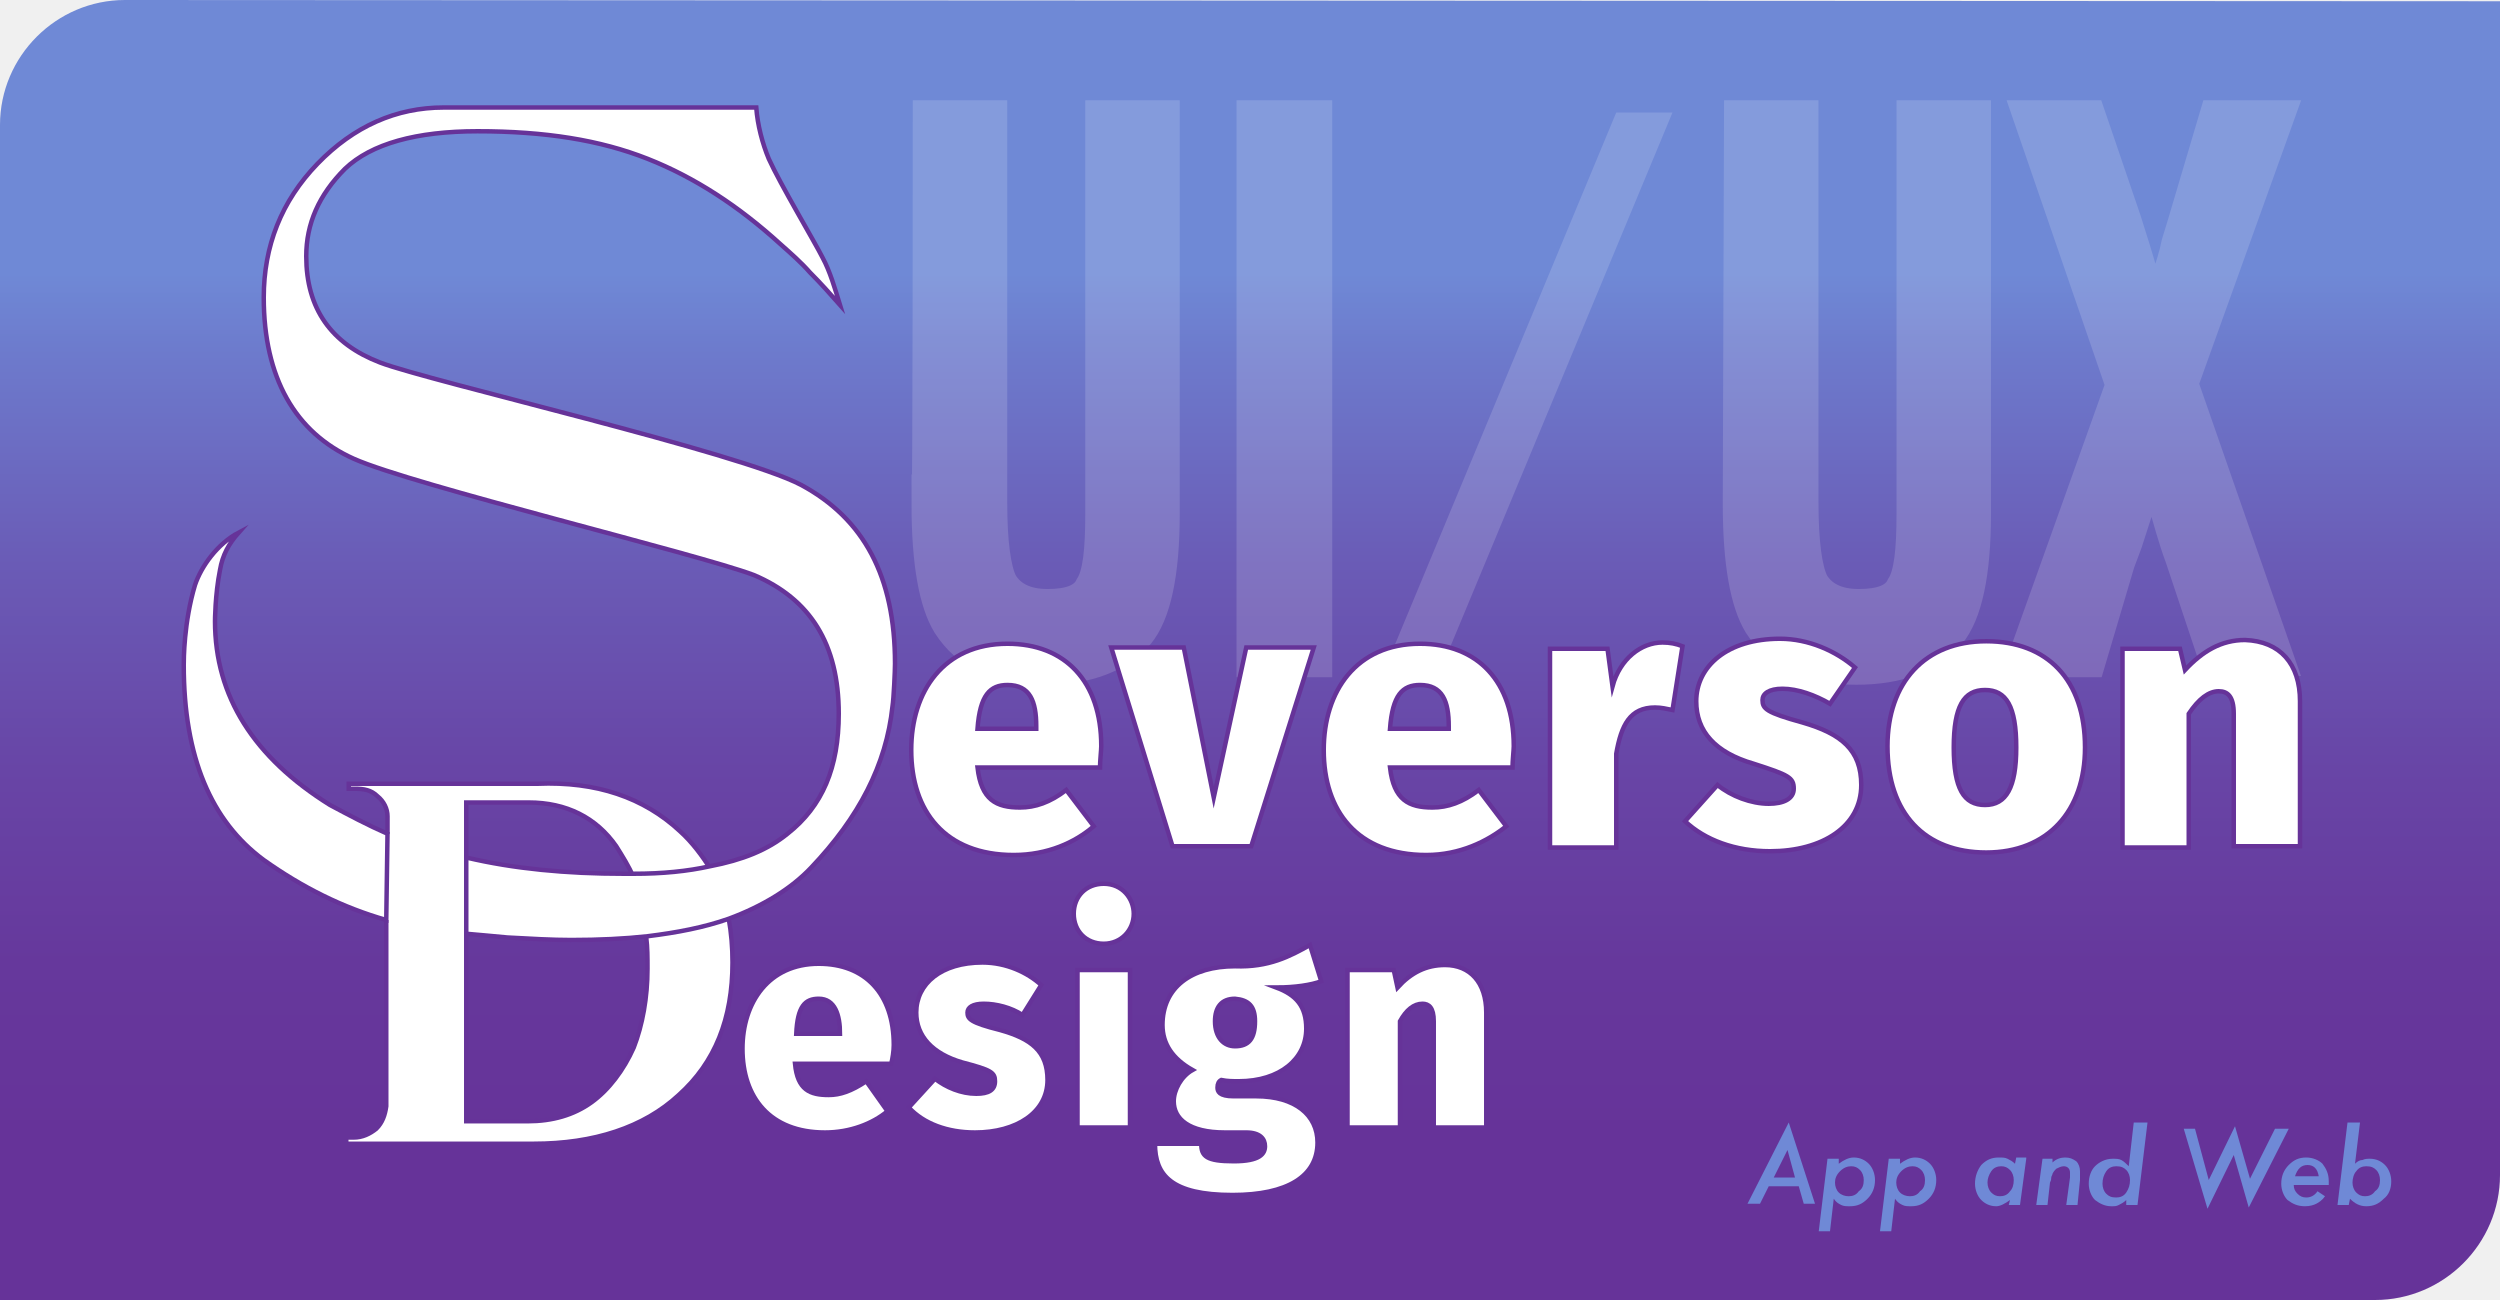
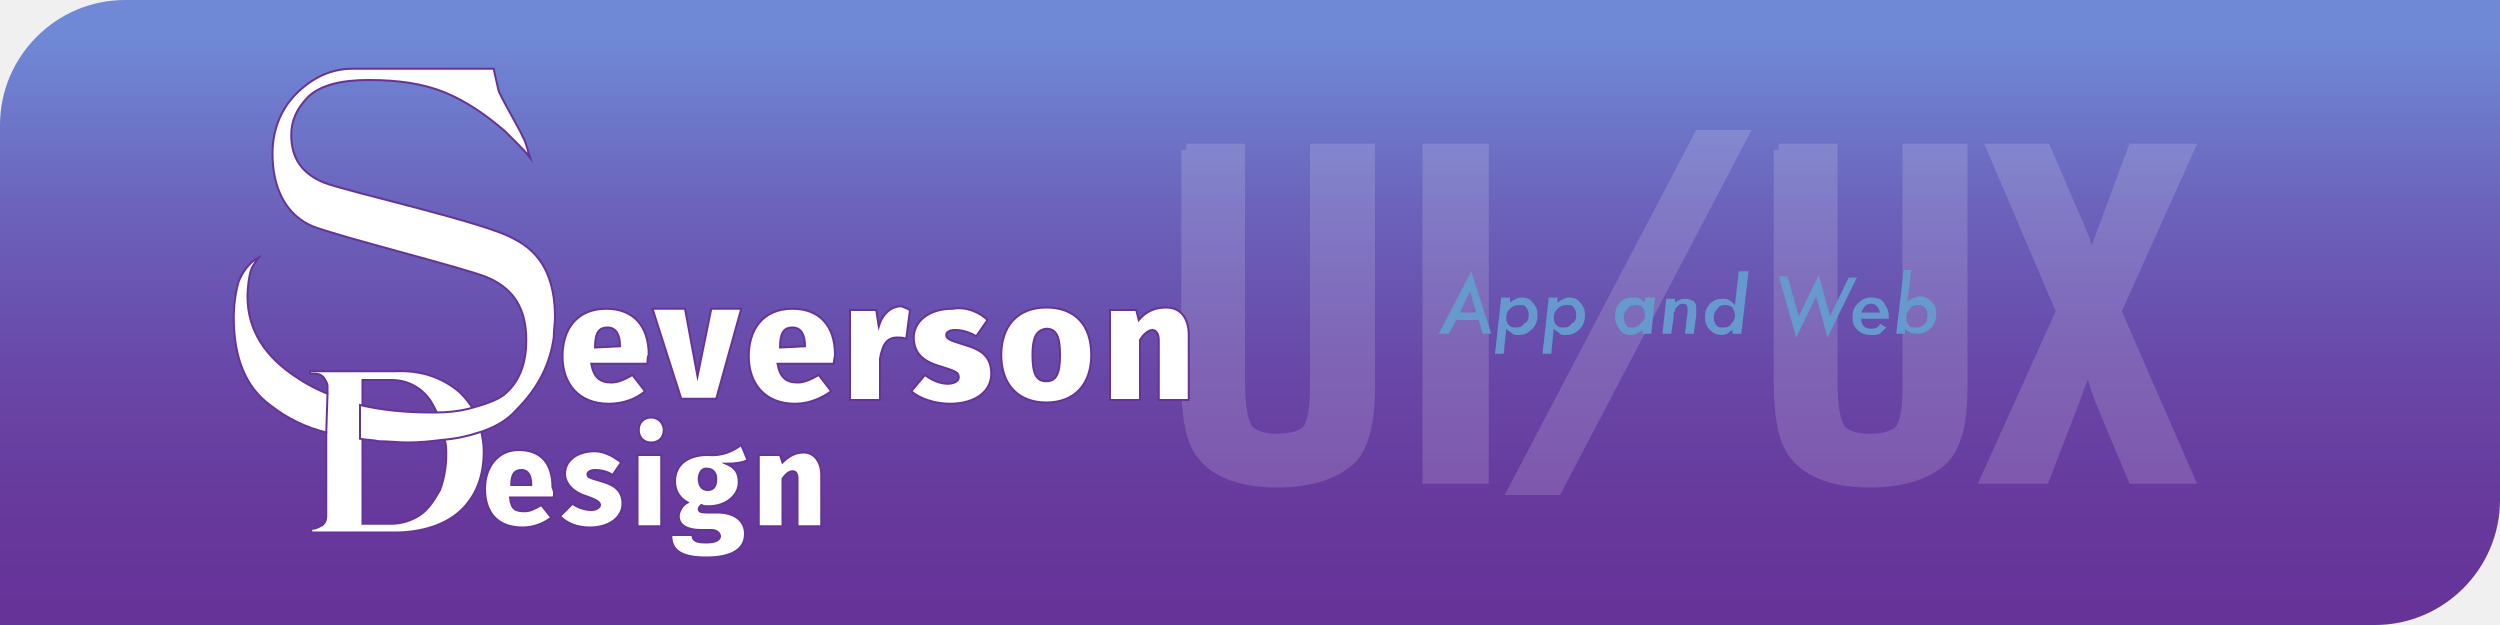
- <svg xmlns="http://www.w3.org/2000/svg" version="1.1" id="Severson_Design_Logo" x="0px" y="0px" viewBox="0 0 200 104" style="enable-background:new 0 0 200 104;" xml:space="preserve">
+ <svg xmlns="http://www.w3.org/2000/svg" version="1.1" id="Severson_Design_Logo" x="0px" y="0px" viewBox="0 0 200 50" style="enable-background:new 0 0 200 50;" xml:space="preserve">
  <style type="text/css">
	.st0{fill:url(#background_1_);}
- 	.st1{enable-background:new    ;}
- 	.st2{fill:#6F89D6;}
- 	.st3{opacity:0.15;}
- 	.st4{fill:#FFFFFF;stroke:#FFFFFF;stroke-width:1.957;stroke-miterlimit:10;}
- 	.st5{fill:#FFFFFF;}
- 	.st6{fill:#FFFFFF;stroke:#663399;stroke-width:0.359;stroke-miterlimit:10;}
+ 	.st1{opacity:0.15;}
+ 	.st2{fill:#FFFFFF;stroke:#FFFFFF;stroke-miterlimit:10;}
+ 	.st3{fill:#FFFFFF;stroke:#663399;stroke-width:0.162;stroke-miterlimit:10;}
+ 	.st4{fill:#6699CC;}
</style>
-   <linearGradient id="background_1_" gradientUnits="userSpaceOnUse" x1="100" y1="-3973.432" x2="100" y2="-4141.743" gradientTransform="matrix(1 0 0 -1 0 -4010)">
-     <stop offset="2.145177e-02" style="stop-color:#6F89D6" />
-     <stop offset="0.347" style="stop-color:#6F89D6" />
-     <stop offset="0.386" style="stop-color:#6D7ACC" />
-     <stop offset="0.486" style="stop-color:#6A5BB6" />
-     <stop offset="0.583" style="stop-color:#6845A6" />
-     <stop offset="0.675" style="stop-color:#66389C" />
-     <stop offset="0.758" style="stop-color:#663399" />
-     <stop offset="0.993" style="stop-color:#663399" />
+   <linearGradient id="background_1_" gradientUnits="userSpaceOnUse" x1="100" y1="-4732.419" x2="100" y2="-4813.338" gradientTransform="matrix(1 0 0 -1 0 -4750)">
+     <stop offset="0.253" style="stop-color:#6F89D6" />
+     <stop offset="0.263" style="stop-color:#6F87D4" />
+     <stop offset="0.426" style="stop-color:#6B62BB" />
+     <stop offset="0.578" style="stop-color:#6848A8" />
+     <stop offset="0.714" style="stop-color:#67399D" />
+     <stop offset="0.821" style="stop-color:#663399" />
  </linearGradient>
-   <path id="background" class="st0" d="M200,94c0,5.5-4.5,10-10,10H0V10C0,4.5,4.5,0,10,0l190,0.1V94z" />
-   <g id="App_and_Web" class="st1">
-     <path class="st2" d="M141.5,94.9l-0.7,1.4h-1l3.3-6.5l2.1,6.5h-0.9l-0.4-1.4H141.5z M141.9,94.2h1.7L143,92L141.9,94.2z" />
-     <path class="st2" d="M147.1,92.7v0.4c0.4-0.3,0.8-0.5,1.2-0.5c0.5,0,0.9,0.2,1.2,0.5s0.5,0.8,0.5,1.3c0,0.6-0.2,1.1-0.6,1.5   c-0.4,0.4-0.8,0.6-1.4,0.6c-0.3,0-0.5,0-0.7-0.1s-0.4-0.2-0.6-0.5l-0.3,2.6h-0.9l0.7-5.8H147.1z M149.1,94.4c0-0.3-0.1-0.6-0.3-0.8   c-0.2-0.2-0.4-0.3-0.7-0.3s-0.6,0.1-0.9,0.4s-0.4,0.6-0.4,0.9s0.1,0.6,0.3,0.8c0.2,0.2,0.5,0.3,0.8,0.3s0.6-0.1,0.8-0.4   C149,95.1,149.1,94.8,149.1,94.4z" />
-     <path class="st2" d="M152,92.7v0.4c0.4-0.3,0.8-0.5,1.2-0.5c0.5,0,0.9,0.2,1.2,0.5s0.5,0.8,0.5,1.3c0,0.6-0.2,1.1-0.6,1.5   c-0.4,0.4-0.8,0.6-1.4,0.6c-0.3,0-0.5,0-0.7-0.1s-0.4-0.2-0.6-0.5l-0.3,2.6h-0.9l0.7-5.8H152z M154,94.4c0-0.3-0.1-0.6-0.3-0.8   c-0.2-0.2-0.4-0.3-0.7-0.3s-0.6,0.1-0.9,0.4s-0.4,0.6-0.4,0.9s0.1,0.6,0.3,0.8c0.2,0.2,0.5,0.3,0.8,0.3s0.6-0.1,0.8-0.4   C153.9,95.1,154,94.8,154,94.4z" />
-     <path class="st2" d="M162.1,92.7l-0.5,3.7h-0.9l0.1-0.4c-0.4,0.3-0.8,0.5-1.1,0.5c-0.5,0-0.9-0.2-1.2-0.5s-0.5-0.8-0.5-1.3   c0-0.6,0.2-1.1,0.5-1.5c0.4-0.4,0.8-0.6,1.4-0.6c0.3,0,0.5,0,0.7,0.1s0.4,0.2,0.6,0.4l0.1-0.5h0.8L162.1,92.7L162.1,92.7z    M161.1,94.4c0-0.3-0.1-0.6-0.3-0.8c-0.2-0.2-0.4-0.3-0.7-0.3s-0.6,0.1-0.8,0.4s-0.3,0.6-0.3,0.9s0.1,0.6,0.3,0.8   c0.2,0.2,0.4,0.3,0.7,0.3s0.6-0.1,0.8-0.4C161,95.1,161.1,94.8,161.1,94.4z" />
-     <path class="st2" d="M164.2,92.7V93c0.3-0.3,0.7-0.4,1-0.4c0.4,0,0.6,0.1,0.9,0.3c0.2,0.2,0.3,0.5,0.3,0.8c0,0.2,0,0.4,0,0.7   l-0.2,2h-0.9l0.3-2.2c0-0.1,0-0.2,0-0.2s0-0.1,0-0.2c0-0.3-0.2-0.5-0.5-0.5c-0.2,0-0.4,0.1-0.6,0.2c-0.1,0.1-0.2,0.2-0.3,0.4   c0,0.1-0.1,0.2-0.1,0.3s0,0.2-0.1,0.4l-0.2,1.8h-0.9l0.5-3.7L164.2,92.7L164.2,92.7z" />
-     <path class="st2" d="M171.8,89.8l-0.8,6.6h-0.9V96c-0.2,0.2-0.4,0.3-0.6,0.4c-0.2,0.1-0.3,0.1-0.6,0.1c-0.5,0-0.9-0.2-1.3-0.5   c-0.3-0.3-0.5-0.8-0.5-1.3c0-0.6,0.2-1.1,0.5-1.4s0.8-0.6,1.4-0.6c0.3,0,0.5,0,0.7,0.1s0.4,0.3,0.6,0.5l0.4-3.5   C170.7,89.8,171.8,89.8,171.8,89.8z M170.4,94.4c0-0.3-0.1-0.6-0.3-0.8c-0.2-0.2-0.4-0.3-0.8-0.3c-0.3,0-0.6,0.1-0.8,0.4   s-0.3,0.6-0.3,1c0,0.3,0.1,0.6,0.3,0.8c0.2,0.2,0.4,0.3,0.8,0.3c0.3,0,0.6-0.1,0.8-0.4C170.3,95.1,170.4,94.8,170.4,94.4z" />
-     <path class="st2" d="M183.1,90.3l-3.2,6.3l-1.2-4.2l-2.1,4.3l-1.9-6.4h0.9l1.1,4.1l2.1-4.3l1.2,4.2l2-4H183.1z" />
-     <path class="st2" d="M183.5,94.8c0,0.3,0.1,0.5,0.3,0.7s0.4,0.3,0.7,0.3c0.4,0,0.7-0.2,0.9-0.5l0.6,0.4c-0.2,0.3-0.5,0.5-0.7,0.6   s-0.5,0.2-0.9,0.2c-0.6,0-1-0.2-1.4-0.5c-0.3-0.3-0.5-0.8-0.5-1.3c0-0.6,0.2-1.1,0.6-1.5c0.4-0.4,0.8-0.6,1.4-0.6   c0.5,0,1,0.2,1.3,0.5c0.3,0.4,0.5,0.8,0.5,1.4c0,0.1,0,0.2,0,0.3H183.5z M185.5,94.1c-0.1-0.6-0.4-0.9-0.9-0.9s-0.8,0.3-1,0.9   H185.5z" />
-     <path class="st2" d="M188.8,89.8l-0.4,3.3c0.2-0.2,0.4-0.3,0.6-0.3c0.2-0.1,0.4-0.1,0.6-0.1c0.5,0,0.9,0.2,1.2,0.5s0.5,0.8,0.5,1.3   c0,0.6-0.2,1.1-0.6,1.4c-0.4,0.4-0.8,0.6-1.4,0.6c-0.5,0-0.9-0.2-1.3-0.6l-0.1,0.5H187l0.8-6.6C187.8,89.8,188.8,89.8,188.8,89.8z    M190.4,94.4c0-0.3-0.1-0.6-0.3-0.8s-0.4-0.3-0.8-0.3c-0.3,0-0.6,0.1-0.8,0.4c-0.2,0.2-0.3,0.6-0.3,0.9s0.1,0.6,0.3,0.8   c0.2,0.2,0.4,0.3,0.7,0.3s0.6-0.1,0.8-0.4C190.3,95.1,190.4,94.8,190.4,94.4z" />
-   </g>
-   <g id="UI_x2F_UX">
-     <g class="st3">
-       <path class="st4" d="M74,9h5.6v31.2c0,3.2,0.3,5.3,0.8,6.3c0.6,1,1.7,1.6,3.4,1.6c1.7,0,2.8-0.4,3.2-1.3c0.6-0.9,0.8-2.8,0.8-5.7    V9h5.6v32.1c0,4.8-0.7,8.1-2.1,9.8c-1.7,1.9-4.2,2.9-7.7,2.9c-3.8,0-6.4-1.2-8-3.7c-1.1-1.8-1.7-5-1.7-9.8C74,40.4,74,9,74,9z" />
-       <path class="st4" d="M99.9,9h5.7v44.2h-5.7V9z" />
-       <path class="st4" d="M138.9,9h5.6v31.2c0,3.2,0.3,5.3,0.8,6.3c0.6,1,1.7,1.6,3.4,1.6s2.8-0.4,3.2-1.3c0.6-0.9,0.8-2.8,0.8-5.7V9    h5.6v32.1c0,4.8-0.7,8.1-2.1,9.8c-1.7,1.9-4.2,2.9-7.7,2.9c-3.8,0-6.4-1.2-8-3.7c-1.1-1.8-1.7-5-1.7-9.8L138.9,9L138.9,9z" />
-       <path class="st4" d="M161.9,9h5.5l2.9,8.5c1.1,3.4,1.8,5.9,2.1,7.5c0.1-1,0.4-1.9,0.7-2.8s0.6-1.8,0.8-2.8l0.4-1.3L177,9h5.7    l-7.8,21.7l7.8,22.4H177l-2.8-8.4c-0.6-1.6-1-3.2-1.4-4.5c-0.3-1.3-0.6-2.5-0.7-3.5c-0.1,1.3-0.4,2.5-0.7,3.7l-1,3.1l-0.6,1.6    l-2.4,8.1h-6l8-22.4L161.9,9z" />
-     </g>
-     <g class="st3">
-       <polygon class="st5" points="129.3,9 110.5,54.2 115,54.2 133.8,9   " />
-     </g>
+   <path id="background" class="st0" d="M190,50H0V10C0,4.5,4.5,0,10,0h190v40C200,45.5,195.5,50,190,50z" />
+   <g id="UI_x2F_UX" class="st1">
+     <path class="st2" d="M94.9,12h4.2v18.5c0,1.9,0.2,3.1,0.6,3.8c0.4,0.6,1.3,0.9,2.5,0.9c1.2,0,2.1-0.3,2.5-0.8   c0.4-0.6,0.6-1.7,0.6-3.4V12h4.2v19c0,2.8-0.5,4.8-1.6,5.8c-1.3,1.1-3.2,1.7-5.7,1.7c-2.8,0-4.8-0.7-6-2.2c-0.8-1-1.2-2.9-1.2-5.8   V12z" />
+     <path class="st2" d="M114.3,12h4.3v26.2h-4.3V12z" />
+     <path class="st2" d="M142.3,12h4.2v18.5c0,1.9,0.2,3.1,0.6,3.8c0.4,0.6,1.3,0.9,2.5,0.9s2.1-0.3,2.5-0.8c0.4-0.6,0.6-1.7,0.6-3.4   V12h4.2v19c0,2.8-0.5,4.8-1.6,5.8c-1.3,1.1-3.2,1.7-5.7,1.7c-2.8,0-4.8-0.7-6-2.2c-0.8-1-1.2-2.9-1.2-5.8V12z" />
+     <path class="st2" d="M159.5,12h4.1l2.2,5.1c0.9,2,1.4,3.5,1.5,4.4c0.1-0.6,0.3-1.1,0.5-1.7c0.2-0.5,0.4-1.1,0.6-1.6l0.3-0.8l2-5.4   h4.3l-5.8,12.9l5.8,13.3h-4.3l-2.1-5c-0.4-1-0.8-1.9-1-2.7c-0.3-0.8-0.4-1.5-0.6-2.1c-0.1,0.8-0.3,1.5-0.6,2.2l-0.7,1.9l-0.4,1   l-1.8,4.7h-4.5l6-13.3L159.5,12z" />
+     <polygon class="st2" points="136,10.9 121.2,39.1 124.5,39.1 139.3,10.9  " />
  </g>
  <g id="Logo">
-     <path class="st6" d="M31,66.7v-1.4c0-0.6-0.3-1.2-0.8-1.6c-0.5-0.5-1.1-0.6-1.8-0.6h-0.5v-0.4H43c4.7-0.2,8.5,1.1,11.4,3.8   c1,0.9,1.8,2,2.5,3.1l0,0c0.7,1.2,1.2,2.5,1.4,3.9c0.2,1.1,0.3,2.3,0.3,3.5c0,4.5-1.4,8-4.3,10.6c-2.8,2.6-6.8,3.9-11.6,3.9h-15V91   h0.6c0.7,0,1.3-0.3,1.8-0.7c0.5-0.5,0.7-1.1,0.8-1.8V73.6 M37.3,74.8v14.9h4.9c2,0,3.7-0.5,5.1-1.5s2.6-2.6,3.4-4.4   c0.7-1.8,1.1-4,1.1-6.3c0-0.9,0-1.7-0.1-2.5c-0.1-1.2-0.3-2.3-0.5-3.3c-0.1-0.5-0.3-1-0.5-1.5c-0.4-0.9-0.9-1.7-1.4-2.5   c-1.6-2.3-4-3.5-7-3.5h-5v4.5" />
-     <path class="st6" d="M31,66.7l-0.1,6.9c-3.5-1-6.7-2.6-9.8-4.8c-4.2-3.1-6.4-8.2-6.4-15.6c0-0.4,0-3.4,0.9-6.4   c0.5-1.5,1.8-3.3,3.5-4.2c-0.8,0.9-1.3,1.8-1.5,3c-0.4,2-0.4,4.1-0.4,4.1c0,6,3.1,10.9,9.2,14.7C27.9,65.2,29.4,66,31,66.7z" />
-     <path class="st6" d="M71.6,53.1c0,0.5-0.1,2.8-0.2,3.4c-0.5,4.7-2.7,8.9-6.5,12.9c-1.6,1.7-3.9,3.1-6.6,4.1c-2,0.7-4.1,1.1-6.5,1.4   c-1.8,0.2-3.9,0.3-6.1,0.3c-1.5,0-3.3-0.1-5.1-0.2c-1-0.1-2.2-0.2-3.3-0.3v-6.1c3.8,0.9,8,1.3,12.6,1.3c0.3,0,0.5,0,0.8,0   c2.3,0,4.3-0.2,6.1-0.6l0,0c2.6-0.5,4.6-1.3,6.2-2.6c2.8-2.2,4.1-5.3,4.1-9.6c0-5.6-2.3-9.2-6.8-11.1c-4.5-1.7-27.3-7.2-32-9.3   s-7.2-6.5-7.2-12.9c0-4.1,1.4-7.7,4.3-10.7s6.3-4.5,10.1-4.5h25c0.1,1.4,0.5,2.9,1,4.1c0.9,2,3.7,6.7,4.3,7.9   c0.6,1.1,1,2.5,1.4,3.8c-0.8-0.9-1.5-1.7-2.4-2.6c-0.7-0.8-1.5-1.5-2.4-2.3c-3.3-3-6.8-5.3-10.6-6.8s-8.2-2.2-13.6-2.2   c-4.9,0-8.5,1-10.6,3c-2.1,2.1-3.1,4.4-3.1,7c0,4.2,2,7,5.9,8.5s28.8,7.2,33.7,9.8C69.1,41.5,71.6,46.1,71.6,53.1z" />
-     <path class="st6" d="M88,61.4h-9.8c0.3,2.6,1.5,3.2,3.4,3.2c1.2,0,2.4-0.4,3.7-1.4l2.2,2.9c-1.5,1.3-3.7,2.3-6.4,2.3   c-5.5,0-8.2-3.5-8.2-8.4c0-4.7,2.6-8.5,7.7-8.5c4.6,0,7.5,3,7.5,8.2C88.1,60,88,60.9,88,61.4z M82.9,58.1c0-2-0.5-3.3-2.3-3.3   c-1.4,0-2.2,0.8-2.4,3.5h4.6h0.1L82.9,58.1z" />
-     <path class="st6" d="M100.1,67.7h-6.3l-4.9-15.9h5.8l2.4,12l2.6-12h5.4L100.1,67.7z" />
-     <path class="st6" d="M121,61.4h-9.8c0.3,2.6,1.5,3.2,3.4,3.2c1.2,0,2.4-0.4,3.7-1.4l2.2,2.9c-1.5,1.2-3.7,2.3-6.4,2.3   c-5.5,0-8.2-3.5-8.2-8.4c0-4.7,2.6-8.5,7.7-8.5c4.6,0,7.5,3,7.5,8.2C121.1,60,121,60.9,121,61.4z M115.9,58.1c0-2-0.5-3.3-2.3-3.3   c-1.4,0-2.2,0.8-2.4,3.5h4.6h0.1L115.9,58.1z" />
-     <path class="st6" d="M134.6,51.7l-0.8,5.1c-0.5-0.1-0.9-0.2-1.4-0.2c-2,0-2.7,1.4-3.1,3.7v7.5H124V51.9h4.6l0.4,3   c0.6-2.2,2.3-3.5,4-3.5C133.6,51.4,134.1,51.5,134.6,51.7z" />
-     <path class="st6" d="M148.4,53.4l-2,2.9c-1.2-0.7-2.6-1.2-3.8-1.2c-1.1,0-1.6,0.4-1.6,0.9c0,0.7,0.3,1,3.2,1.8   c3.1,0.9,4.7,2.2,4.7,5c0,3.3-3.1,5.3-7.3,5.3c-2.8,0-5.2-0.9-6.8-2.4l2.6-2.9c1.1,0.9,2.7,1.5,4.1,1.5c1.2,0,2-0.4,2-1.2   c0-0.9-0.4-1.1-3.2-2c-3.1-0.9-4.6-2.6-4.6-5c0-2.8,2.5-5,6.7-5C144.7,51.1,146.9,52.1,148.4,53.4z" />
-     <path class="st6" d="M166.8,59.8c0,5.1-3,8.4-7.9,8.4s-7.9-3.1-7.9-8.5c0-5.1,3-8.4,7.9-8.4C163.8,51.3,166.8,54.4,166.8,59.8z    M156.3,59.8c0,3.3,0.8,4.6,2.5,4.6s2.5-1.4,2.5-4.6c0-3.3-0.8-4.6-2.5-4.6S156.3,56.5,156.3,59.8z" />
-     <path class="st6" d="M184,56.1v11.6h-5.3V57.1c0-1.4-0.5-1.8-1.2-1.8c-0.8,0-1.6,0.6-2.4,1.8v10.7h-5.3V51.9h4.6l0.4,1.7   c1.4-1.5,2.9-2.4,4.8-2.4C182.4,51.3,184,53.1,184,56.1z" />
-     <path class="st6" d="M71.3,85.1h-7.7c0.2,2.1,1.2,2.5,2.7,2.5c0.9,0,1.8-0.3,3-1.1l1.7,2.4c-1.2,1-3,1.7-5,1.7   c-4.4,0-6.6-2.8-6.6-6.7c0-3.7,2.1-6.8,6.1-6.8c3.7,0,6,2.4,6,6.5C71.5,84.1,71.4,84.7,71.3,85.1z M67.2,82.7   c0-1.5-0.4-2.8-1.7-2.8c-1.1,0-1.7,0.6-1.8,2.8H67.2z" />
-     <path class="st6" d="M83.3,78.8l-1.5,2.4c-0.9-0.6-2.1-0.9-3.1-0.9c-0.9,0-1.3,0.3-1.3,0.7c0,0.5,0.2,0.8,2.6,1.4   c2.5,0.7,3.8,1.7,3.8,4c0,2.6-2.5,4.2-5.8,4.2c-2.2,0-4.1-0.7-5.3-2l2.1-2.3c0.9,0.7,2.1,1.2,3.3,1.2c1,0,1.5-0.3,1.5-1   S79.3,85.6,77,85c-2.4-0.7-3.7-2.1-3.7-4c0-2.3,2-4,5.3-4C80.5,77,82.2,77.8,83.3,78.8z" />
-     <path class="st6" d="M90.7,73.1c0,1.3-1,2.4-2.4,2.4s-2.4-1-2.4-2.4s1-2.4,2.4-2.4C89.8,70.7,90.7,71.9,90.7,73.1z M90.4,90.2h-4.2   V77.6h4.2V90.2z" />
-     <path class="st6" d="M105.7,78.5c-0.8,0.3-2.1,0.5-3.6,0.5c1.6,0.6,2.4,1.5,2.4,3.3c0,2.4-2.1,4.2-5.4,4.2c-0.5,0-0.9,0-1.4-0.1   c-0.2,0.1-0.3,0.3-0.3,0.6c0,0.3,0.1,0.7,1.3,0.7h1.8c3.1,0,4.9,1.5,4.9,3.7c0,2.7-2.4,4.2-6.8,4.2c-4.9,0-6.2-1.6-6.2-4.1h3.7   c0,1,0.4,1.4,2.6,1.4c2.1,0,2.5-0.6,2.5-1.2s-0.4-1.1-1.5-1.1H98c-2.9,0-4.1-1.1-4.1-2.5c0-0.9,0.6-2,1.5-2.5   C93.8,84.7,93,83.5,93,82c0-3,2.3-4.7,5.8-4.7c2.7,0.1,4.4-0.8,6-1.7L105.7,78.5z M97.2,81.7c0,1.3,0.7,2,1.6,2   c1.1,0,1.6-0.6,1.6-2c0-1.2-0.5-1.7-1.6-1.8C97.7,79.9,97.2,80.6,97.2,81.7z" />
-     <path class="st6" d="M118.9,81v9.2h-4.2v-8.5c0-1.1-0.4-1.4-0.9-1.4c-0.7,0-1.3,0.5-1.8,1.4v8.5h-4.2V77.6h3.7l0.3,1.4   c1.1-1.2,2.3-1.8,3.8-1.8C117.6,77.2,118.9,78.6,118.9,81z" />
+     <path class="st3" d="M26.2,31.5v-0.6c0-0.3-0.2-0.5-0.3-0.7c-0.3-0.3-0.5-0.3-0.8-0.3h-0.3v-0.2h6.8c2.1-0.1,3.8,0.5,5.2,1.7   c0.4,0.4,0.8,0.9,1.1,1.4l0,0c0.3,0.5,0.5,1.1,0.6,1.7c0.1,0.5,0.2,1,0.2,1.6c0,2-0.6,3.6-1.9,4.8c-1.2,1.1-3.1,1.7-5.2,1.7h-6.7   v-0.3H25c0.3,0,0.6-0.2,0.8-0.3c0.3-0.3,0.3-0.5,0.3-0.8v-6.7 M29,35.2v6.7h2.3c0.9,0,1.7-0.3,2.3-0.7c0.6-0.4,1.1-1.1,1.6-2   c0.3-0.8,0.5-1.8,0.5-2.8c0-0.4,0-0.8-0.1-1.1c-0.1-0.5-0.2-1-0.3-1.5c-0.1-0.3-0.2-0.4-0.3-0.7c-0.2-0.4-0.4-0.8-0.6-1.1   c-0.7-1-1.8-1.6-3.1-1.6H29v2" />
+     <path class="st3" d="M26.2,31.5l-0.1,3.1c-1.6-0.4-3.1-1.1-4.5-2.2c-1.9-1.4-2.9-3.7-2.9-7c0-0.2,0-1.6,0.4-2.9   c0.3-0.7,0.8-1.5,1.6-1.9c-0.3,0.4-0.6,0.8-0.7,1.3c-0.2,0.9-0.2,1.8-0.2,1.8c0,2.7,1.4,4.9,4.1,6.6C24.8,30.9,25.5,31.2,26.2,31.5   z" />
+     <path class="st3" d="M44.4,25.4c0,0.3-0.1,1.2-0.1,1.6c-0.3,2.1-1.2,4-3,5.8c-0.7,0.8-1.7,1.4-3,1.8c-0.9,0.3-1.8,0.5-3,0.6   c-0.8,0.1-1.7,0.2-2.7,0.2c-0.7,0-1.5-0.1-2.3-0.1c-0.4-0.1-1-0.1-1.5-0.2v-2.7c1.7,0.4,3.6,0.6,5.7,0.6c0.2,0,0.3,0,0.3,0   c1,0,1.9-0.1,2.7-0.3l0,0c1.1-0.3,2.1-0.6,2.8-1.1c1.2-1,1.8-2.4,1.8-4.4c0-2.5-1-4.1-3.1-5C37.4,21.5,27,18.9,25,18.1   c-2.1-0.9-3.2-3-3.2-5.8c0-1.8,0.6-3.5,1.9-4.8c1.3-1.3,2.8-2,4.5-2h11.3c0.1,0.6,0.3,1.3,0.4,1.8c0.4,0.9,1.7,3.1,1.9,3.6   c0.3,0.5,0.4,1.1,0.6,1.7c-0.3-0.4-0.7-0.8-1-1.1c-0.3-0.3-0.7-0.7-1-1c-1.5-1.3-3.1-2.4-4.8-3.1c-1.7-0.7-3.7-1-6.1-1   c-2.2,0-3.8,0.4-4.8,1.3c-1,1-1.4,2-1.4,3.1c0,1.9,0.9,3.1,2.6,3.8s13,3.2,15.2,4.5C43.3,20.2,44.4,22.2,44.4,25.4z" />
+     <path class="st3" d="M51.8,29.1h-4.5c0.2,1.1,0.7,1.5,1.6,1.5c0.5,0,1-0.2,1.7-0.6l1,1.3c-0.7,0.6-1.7,1-2.9,1   c-2.4,0-3.7-1.6-3.7-3.8c0-2.1,1.1-3.8,3.5-3.8c2.1,0,3.4,1.3,3.4,3.7C51.8,28.5,51.8,28.9,51.8,29.1z M49.6,27.7   c0-0.9-0.3-1.5-1-1.5c-0.6,0-1,0.3-1,1.6L49.6,27.7L49.6,27.7L49.6,27.7z" />
+     <path class="st3" d="M57.3,31.9h-2.8l-2.3-7.2h2.6l1,5.4l1.1-5.4h2.4L57.3,31.9z" />
+     <path class="st3" d="M66.7,29.1h-4.5c0.2,1.1,0.7,1.5,1.6,1.5c0.5,0,1-0.2,1.7-0.6l1,1.3c-0.7,0.5-1.7,1-2.9,1   c-2.4,0-3.7-1.6-3.7-3.8c0-2.1,1.1-3.8,3.5-3.8c2.1,0,3.4,1.3,3.4,3.7C66.8,28.5,66.7,28.9,66.7,29.1z M64.4,27.7   c0-0.9-0.3-1.5-1-1.5c-0.6,0-1,0.3-1,1.6L64.4,27.7L64.4,27.7L64.4,27.7z" />
+     <path class="st3" d="M72.8,24.8l-0.3,2.3C72.2,27,72,27,71.8,27c-0.9,0-1.2,0.6-1.4,1.7V32h-2.4v-7.2h2.1l0.2,1.3   c0.3-1,1-1.6,1.8-1.6C72.4,24.6,72.6,24.7,72.8,24.8z" />
+     <path class="st3" d="M79,25.6l-0.9,1.3c-0.5-0.3-1.1-0.5-1.7-0.5c-0.5,0-0.7,0.2-0.7,0.4c0,0.3,0.2,0.4,1.5,0.8   c1.4,0.4,2.1,1,2.1,2.3c0,1.5-1.4,2.4-3.3,2.4c-1.2,0-2.4-0.4-3.1-1l1.1-1.3c0.5,0.4,1.2,0.7,1.8,0.7c0.5,0,0.9-0.2,0.9-0.5   c0-0.4-0.2-0.5-1.5-0.9c-1.4-0.4-2.1-1.1-2.1-2.3c0-1.2,1.1-2.3,3.1-2.3C77.3,24.5,78.4,25,79,25.6z" />
+     <path class="st3" d="M87.3,28.4c0,2.3-1.3,3.8-3.6,3.8c-2.2,0-3.6-1.4-3.6-3.8c0-2.3,1.3-3.8,3.6-3.8C86,24.6,87.3,26,87.3,28.4z    M82.6,28.4c0,1.5,0.3,2.1,1.1,2.1s1.1-0.6,1.1-2.1c0-1.5-0.3-2.1-1.1-2.1C82.9,26.4,82.6,27,82.6,28.4z" />
+     <path class="st3" d="M95.1,26.8V32h-2.4v-4.8c0-0.6-0.3-0.8-0.5-0.8c-0.3,0-0.7,0.3-1,0.8V32h-2.4v-7.2h2.1l0.2,0.8   c0.6-0.7,1.3-1,2.2-1C94.4,24.6,95.1,25.4,95.1,26.8z" />
+     <path class="st3" d="M44.3,39.8h-3.5c0.1,1,0.5,1.1,1.2,1.1c0.4,0,0.8-0.2,1.3-0.5l0.8,1c-0.5,0.4-1.3,0.8-2.3,0.8   c-2,0-3-1.2-3-3.1c0-1.7,1-3.1,2.7-3.1c1.7,0,2.7,1,2.7,3C44.4,39.4,44.3,39.6,44.3,39.8z M42.5,38.8c0-0.7-0.2-1.2-0.8-1.2   c-0.5,0-0.8,0.3-0.8,1.2H42.5z" />
+     <path class="st3" d="M49.7,37l-0.7,1c-0.4-0.3-1-0.4-1.4-0.4c-0.4,0-0.6,0.2-0.6,0.3c0,0.3,0.1,0.3,1.1,0.6   c1.1,0.3,1.7,0.8,1.7,1.8c0,1.1-1.1,1.9-2.6,1.9c-1,0-1.8-0.3-2.4-0.9l1-1c0.4,0.3,1,0.5,1.5,0.5c0.4,0,0.7-0.2,0.7-0.4   s-0.2-0.4-1.1-0.7c-1-0.3-1.7-1-1.7-1.8c0-1,0.9-1.8,2.4-1.8C48.4,36.1,49.2,36.6,49.7,37z" />
+     <path class="st3" d="M53.1,34.4c0,0.6-0.4,1-1,1s-1-0.4-1-1s0.4-1,1-1S53.1,33.9,53.1,34.4z M52.9,42.1H51v-5.7h1.9V42.1z" />
+     <path class="st3" d="M59.8,36.8c-0.3,0.2-1,0.3-1.7,0.3c0.7,0.3,1,0.7,1,1.5c0,1-1,1.9-2.4,1.9c-0.3,0-0.4,0-0.6-0.1   c-0.1,0.1-0.2,0.2-0.2,0.3c0,0.2,0.1,0.3,0.6,0.3h0.9c1.4,0,2.2,0.7,2.2,1.7c0,1.2-1,1.9-3.1,1.9c-2.2,0-2.8-0.7-2.8-1.8h1.7   c0,0.4,0.2,0.6,1.1,0.6s1.1-0.3,1.1-0.5s-0.2-0.5-0.7-0.5h-0.8c-1.3,0-1.8-0.5-1.8-1.1c0-0.4,0.3-0.9,0.7-1.1c-0.7-0.4-1-1-1-1.7   c0-1.3,1-2.1,2.6-2.1c1.2,0.1,2-0.3,2.7-0.8L59.8,36.8z M55.9,38.3c0,0.6,0.3,0.9,0.7,0.9c0.5,0,0.7-0.3,0.7-0.9   c0-0.5-0.3-0.8-0.7-0.8C56.2,37.4,55.9,37.8,55.9,38.3z" />
+     <path class="st3" d="M65.7,38v4.1h-1.9v-3.8c0-0.5-0.2-0.6-0.4-0.6c-0.3,0-0.6,0.3-0.8,0.6v3.8h-1.9v-5.7h1.7l0.2,0.6   c0.5-0.5,1-0.8,1.7-0.8C65.1,36.2,65.7,36.9,65.7,38z" />
+   </g>
+   <g id="App_and_Web">
+     <path class="st4" d="M116.5,25.6l-0.6,1.1h-0.8l2.6-5l1.6,5h-0.7l-0.3-1.1H116.5z M116.8,25h1.3l-0.5-1.7L116.8,25z" />
+     <path class="st4" d="M120.8,23.9l0,0.3c0.3-0.2,0.6-0.4,0.9-0.4c0.4,0,0.7,0.1,0.9,0.4c0.3,0.3,0.4,0.6,0.4,1   c0,0.4-0.1,0.8-0.4,1.1c-0.3,0.3-0.6,0.5-1.1,0.5c-0.2,0-0.4,0-0.5-0.1c-0.1-0.1-0.3-0.2-0.5-0.4l-0.2,2h-0.7l0.5-4.5H120.8z    M122.3,25.2c0-0.3-0.1-0.5-0.2-0.6c-0.1-0.2-0.3-0.2-0.6-0.2c-0.3,0-0.5,0.1-0.7,0.3c-0.2,0.2-0.3,0.4-0.3,0.7   c0,0.3,0.1,0.5,0.2,0.6c0.2,0.2,0.3,0.2,0.6,0.2c0.3,0,0.5-0.1,0.6-0.3C122.2,25.8,122.3,25.5,122.3,25.2z" />
+     <path class="st4" d="M124.6,23.9l0,0.3c0.3-0.2,0.6-0.4,0.9-0.4c0.4,0,0.7,0.1,0.9,0.4c0.3,0.3,0.4,0.6,0.4,1   c0,0.4-0.1,0.8-0.4,1.1c-0.3,0.3-0.6,0.5-1.1,0.5c-0.2,0-0.4,0-0.5-0.1c-0.1-0.1-0.3-0.2-0.5-0.4l-0.2,2h-0.7l0.5-4.5H124.6z    M126.1,25.2c0-0.3-0.1-0.5-0.2-0.6c-0.1-0.2-0.3-0.2-0.6-0.2c-0.3,0-0.5,0.1-0.7,0.3c-0.2,0.2-0.3,0.4-0.3,0.7   c0,0.3,0.1,0.5,0.2,0.6c0.2,0.2,0.3,0.2,0.6,0.2c0.3,0,0.5-0.1,0.6-0.3C126,25.8,126.1,25.5,126.1,25.2z" />
+     <path class="st4" d="M132.4,23.9l-0.3,2.8h-0.7l0-0.3c-0.3,0.2-0.6,0.4-0.9,0.4c-0.4,0-0.7-0.1-0.9-0.4c-0.2-0.3-0.4-0.6-0.4-1   c0-0.5,0.1-0.9,0.4-1.2c0.3-0.3,0.6-0.4,1.1-0.4c0.2,0,0.4,0,0.5,0.1c0.1,0.1,0.3,0.2,0.4,0.3l0-0.4H132.4z M131.6,25.2   c0-0.3-0.1-0.5-0.2-0.6c-0.1-0.2-0.3-0.2-0.6-0.2c-0.2,0-0.5,0.1-0.6,0.3c-0.2,0.2-0.3,0.4-0.3,0.7c0,0.2,0.1,0.5,0.2,0.6   c0.1,0.2,0.3,0.2,0.5,0.2c0.2,0,0.5-0.1,0.6-0.3C131.5,25.7,131.6,25.5,131.6,25.2z" />
+     <path class="st4" d="M134,23.9l0,0.3c0.3-0.2,0.5-0.3,0.8-0.3c0.3,0,0.5,0.1,0.7,0.2c0.2,0.2,0.2,0.4,0.2,0.6c0,0.1,0,0.3,0,0.5   l-0.2,1.5h-0.7l0.2-1.7c0-0.1,0-0.1,0-0.2c0,0,0-0.1,0-0.1c0-0.3-0.1-0.4-0.4-0.4c-0.2,0-0.3,0.1-0.4,0.2c-0.1,0.1-0.2,0.2-0.2,0.3   c0,0.1,0,0.1-0.1,0.2c0,0.1,0,0.2,0,0.3l-0.2,1.4H133l0.3-2.8H134z" />
+     <path class="st4" d="M139.9,21.6l-0.6,5.1h-0.7l0-0.3c-0.2,0.1-0.3,0.2-0.4,0.3c-0.1,0-0.3,0.1-0.4,0.1c-0.4,0-0.7-0.1-1-0.4   c-0.3-0.3-0.4-0.6-0.4-1c0-0.4,0.1-0.8,0.4-1.1c0.3-0.3,0.6-0.4,1-0.4c0.2,0,0.4,0,0.5,0.1c0.2,0.1,0.3,0.2,0.5,0.4l0.3-2.7H139.9z    M138.8,25.2c0-0.2-0.1-0.4-0.2-0.6c-0.1-0.1-0.3-0.2-0.6-0.2c-0.3,0-0.5,0.1-0.6,0.3c-0.2,0.2-0.3,0.4-0.3,0.7   c0,0.3,0.1,0.5,0.2,0.6c0.1,0.2,0.3,0.2,0.6,0.2c0.3,0,0.5-0.1,0.6-0.3C138.7,25.7,138.8,25.5,138.8,25.2z" />
+     <path class="st4" d="M148.6,22.1l-2.4,4.9l-0.9-3.3l-1.6,3.3l-1.4-4.9h0.7l0.9,3.2l1.6-3.3l0.9,3.3l1.5-3.1H148.6z" />
+     <path class="st4" d="M148.9,25.6c0,0.2,0.1,0.4,0.2,0.5c0.1,0.1,0.3,0.2,0.6,0.2c0.3,0,0.6-0.1,0.7-0.4l0.5,0.3   c-0.2,0.2-0.4,0.4-0.5,0.5c-0.2,0.1-0.4,0.1-0.7,0.1c-0.4,0-0.8-0.1-1.1-0.4c-0.3-0.3-0.4-0.6-0.4-1c0-0.5,0.1-0.8,0.4-1.1   c0.3-0.3,0.6-0.5,1.1-0.5c0.4,0,0.8,0.1,1,0.4c0.2,0.3,0.4,0.6,0.4,1.1c0,0,0,0.1,0,0.2H148.9z M150.4,25c-0.1-0.4-0.3-0.7-0.7-0.7   c-0.4,0-0.6,0.2-0.8,0.7H150.4z" />
+     <path class="st4" d="M152.9,21.6l-0.3,2.5c0.2-0.1,0.3-0.2,0.5-0.3c0.1,0,0.3-0.1,0.4-0.1c0.4,0,0.7,0.1,1,0.4   c0.3,0.3,0.4,0.6,0.4,1c0,0.4-0.1,0.8-0.4,1.1c-0.3,0.3-0.6,0.5-1.1,0.5c-0.4,0-0.7-0.1-1-0.4l0,0.4h-0.7l0.6-5.1H152.9z    M154.2,25.2c0-0.3-0.1-0.5-0.2-0.6c-0.2-0.2-0.3-0.2-0.6-0.2c-0.3,0-0.5,0.1-0.6,0.3c-0.2,0.2-0.3,0.4-0.3,0.7   c0,0.3,0.1,0.5,0.2,0.6c0.1,0.2,0.3,0.2,0.6,0.2c0.3,0,0.5-0.1,0.7-0.3C154.1,25.8,154.2,25.5,154.2,25.2z" />
  </g>
</svg>
